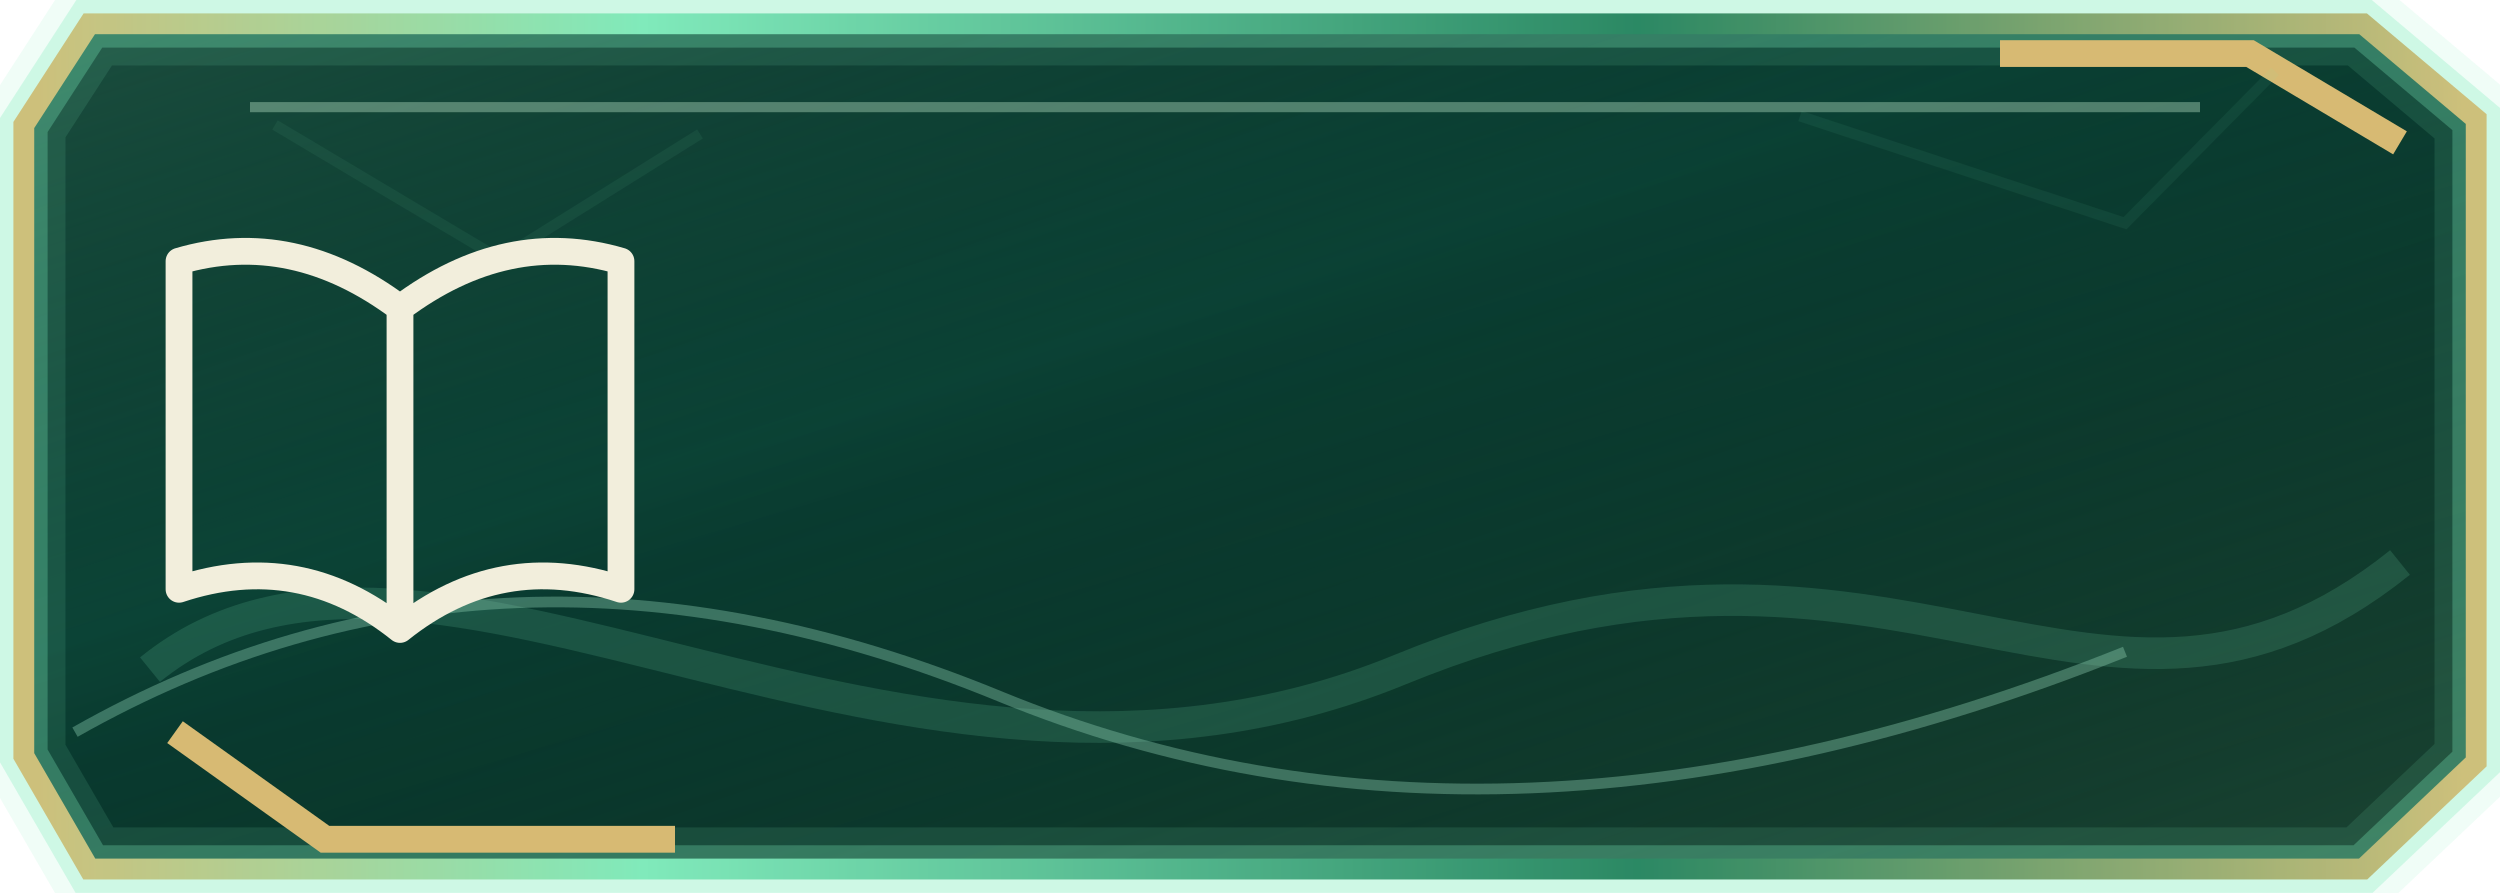
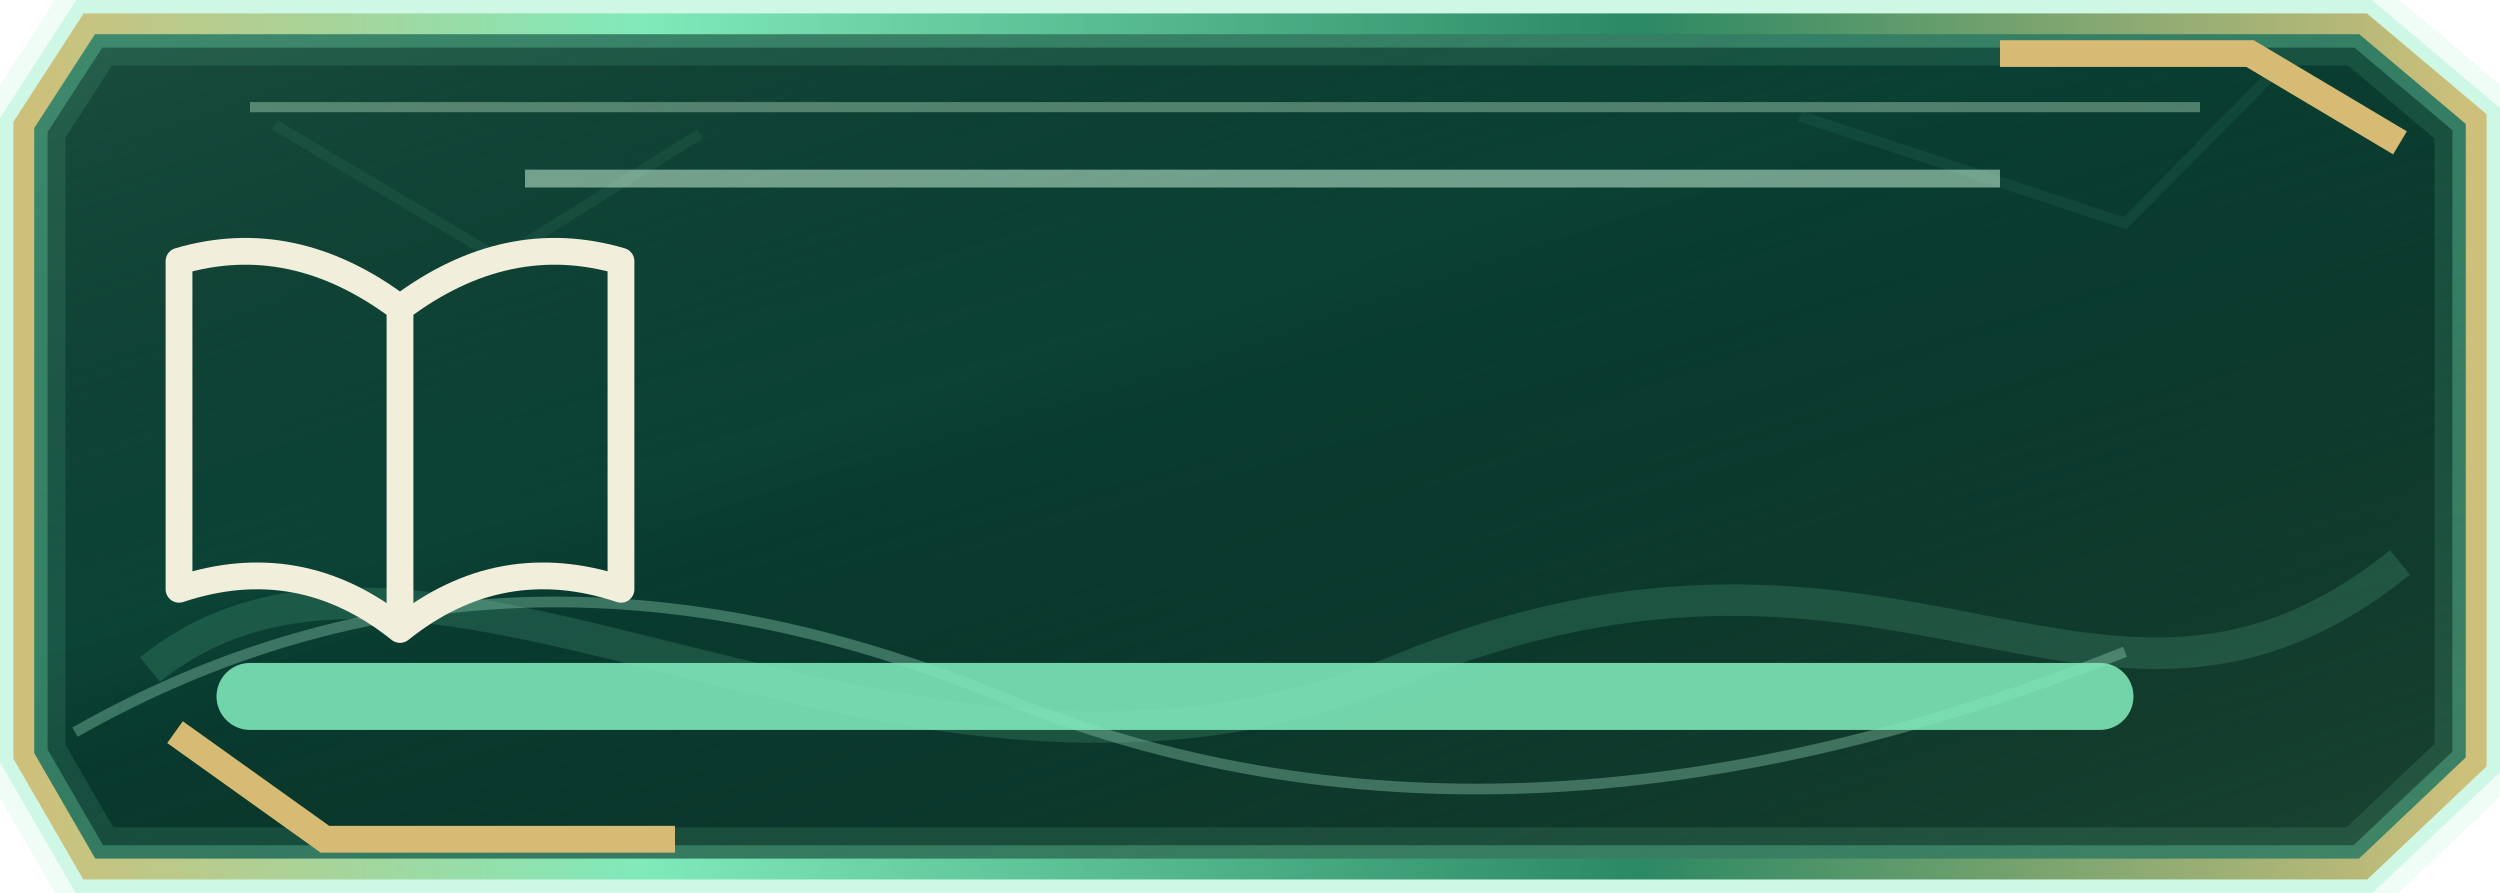
<svg xmlns="http://www.w3.org/2000/svg" width="420" height="150" viewBox="0 0 420 150" data-component="libro" data-state="pulsado">
  <defs>
    <linearGradient id="base" x1="0" y1="0" x2=".85" y2="1">
      <stop stop-color="#071b17" />
      <stop offset=".43" stop-color="#0b3b30" />
      <stop offset="1" stop-color="#061812" />
    </linearGradient>
    <linearGradient id="glass" x1="0" y1="0" x2="1" y2="1">
      <stop stop-color="#5defbb" stop-opacity=".24" />
      <stop offset=".45" stop-color="#008a67" stop-opacity=".05" />
      <stop offset="1" stop-color="#70ffbc" stop-opacity=".20" />
    </linearGradient>
    <linearGradient id="edge" x1="0" y1="0" x2="1" y2="0">
      <stop stop-color="#d7ba73" />
      <stop offset=".25" stop-color="#80e9bb" />
      <stop offset=".66" stop-color="#207b58" />
      <stop offset="1" stop-color="#d7ba73" />
    </linearGradient>
    <linearGradient id="bar" x1="0" x2="1" y1="0" y2=".2">
      <stop stop-color="#138b64" />
      <stop offset=".45" stop-color="#80e9bb" />
      <stop offset="1" stop-color="#0b9a6b" />
    </linearGradient>
    <radialGradient id="aura">
      <stop stop-color="#80e9bb" stop-opacity=".30" />
      <stop offset="1" stop-color="#80e9bb" stop-opacity="0" />
    </radialGradient>
  </defs>
  <path d="M 15.0 4 L 397.0 4 L 416.0 20.0 L 416.0 128.0 L 397.0 146.0 L 15.0 146.0 L 4 127.0 L 4 21.0 Z" fill="url(#base)" stroke="#80e9bb" stroke-opacity=".30" stroke-width="8" />
  <path d="M 15.0 4 L 397.0 4 L 416.0 20.0 L 416.0 128.0 L 397.0 146.0 L 15.0 146.0 L 4 127.0 L 4 21.0 Z" fill="url(#glass)" stroke="url(#edge)" stroke-width="3.5" />
  <path d="M 15.0 4 L 397.0 4 L 416.0 20.0 L 416.0 128.0 L 397.0 146.0 L 15.0 146.0 L 4 127.0 L 4 21.0 Z" fill="none" stroke="#80e9bb" stroke-opacity="0.12" stroke-width="14" />
  <path d="M 42.0 18.0 L 369.6 18.0" stroke="#d7ffdf" stroke-opacity=".34" stroke-width="1.7" />
  <path d="M 29.4 123.0 L 54.6 141.0 L 113.4 141.0" stroke="#d7ba73" stroke-width="4.50" fill="none" />
  <path d="M 336.0 9.0 L 378.0 9.0 L 403.2 24.0" stroke="#d7ba73" stroke-width="4.50" fill="none" />
  <g opacity="0.72">
    <path d="M 25.2 112.5 C 71.4 75.0 151.2 147.0 235.2 112.5 S 352.8 135.0 403.2 94.5" fill="none" stroke="#80e9bb" stroke-opacity=".21" stroke-width="5.3" />
    <path d="M 12.6 123.0 Q 84.0 82.5 168.0 117.0 T 357.0 109.5" fill="none" stroke="#baffdf" stroke-opacity=".40" stroke-width="1.80" />
    <path d="M 302.4 19.5 L 357.0 37.5 L 382.2 12.0 M 46.2 21.0 L 84.0 43.5 L 117.6 22.5" fill="none" stroke="#80e9bb" stroke-opacity=".09" stroke-width="1.8" />
  </g>
  <g data-icon="libro" transform="translate(67.2 72.0) scale(1.125)" stroke="#f2eedc" stroke-width="4" stroke-linecap="round" stroke-linejoin="round" fill="none">
    <path d="M -33 -25 Q -16 -30 0 -18 Q 16 -30 33 -25 L 33 24 Q 15 18 0 30 Q -15 18 -33 24 Z M 0 -18 L 0 30" />
  </g>
+   <path d="M 42.0 117.0 L 352.8 117.0" stroke="#80e9bb" stroke-opacity=".88" stroke-width="11.25" stroke-linecap="round" />
+   <path d="M 88.2 30.0 L 336.0 30.0" stroke="#d6ffe6" stroke-opacity=".5" stroke-width="3" />
</svg>
